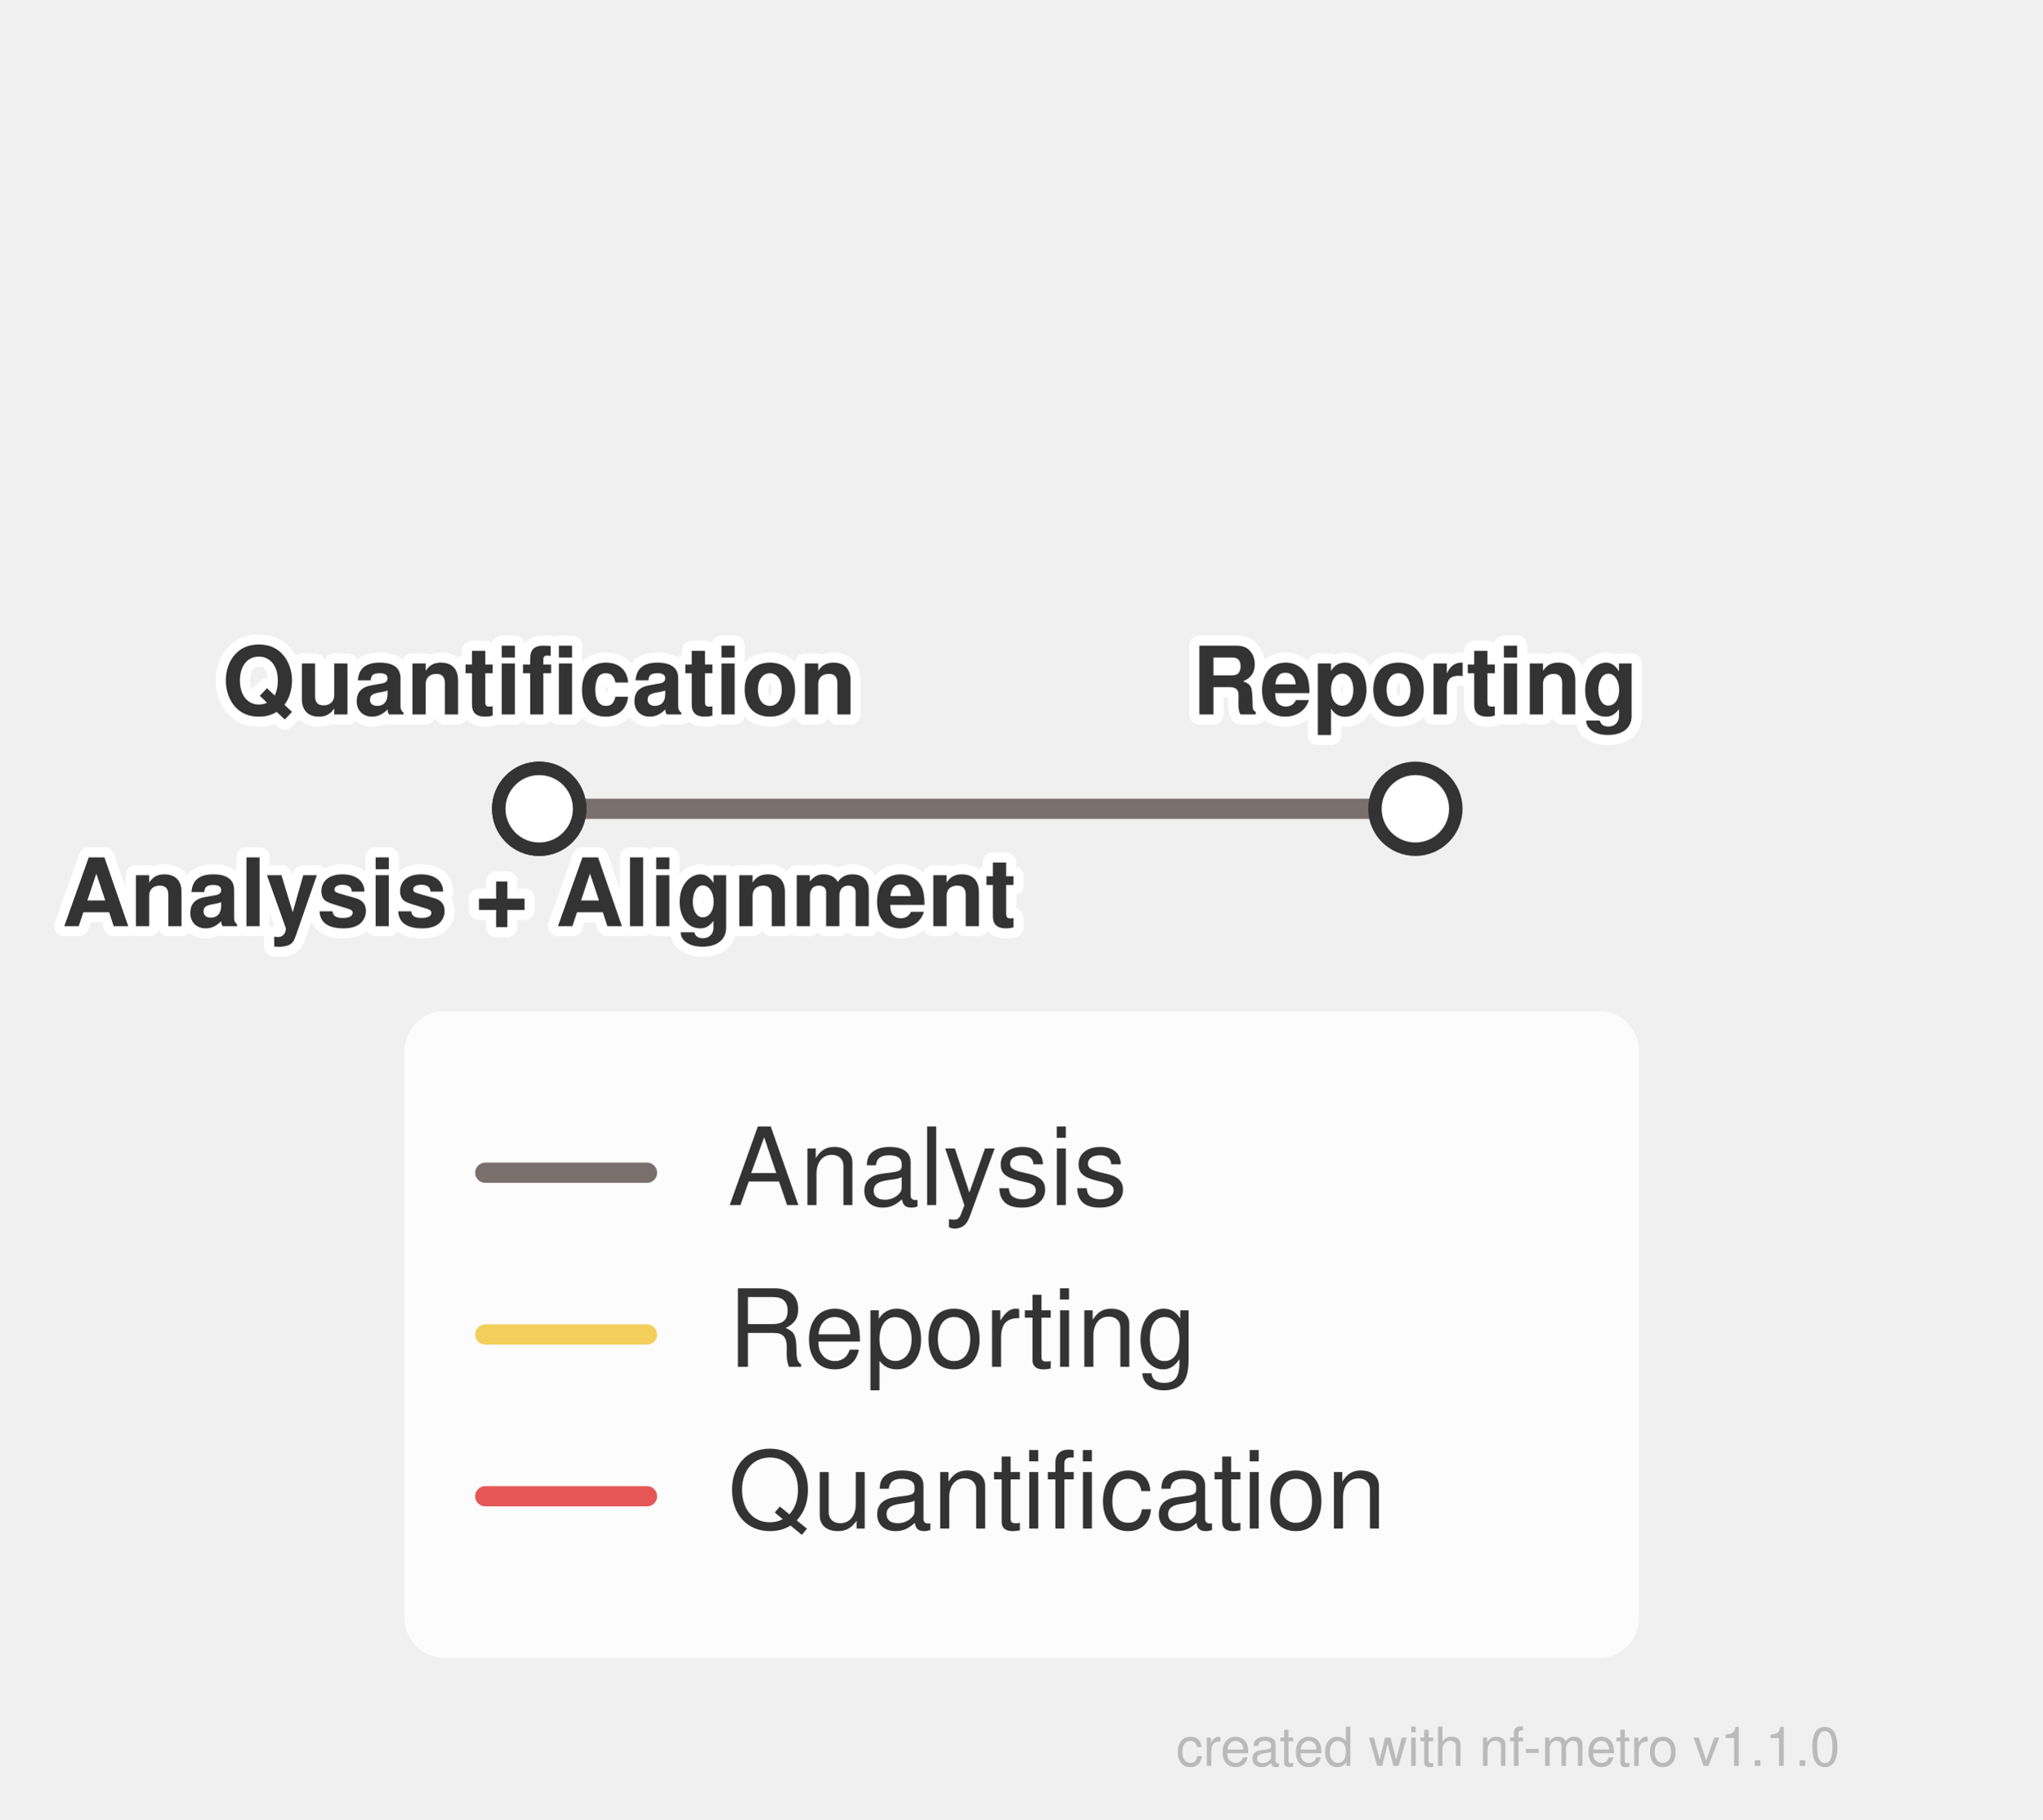
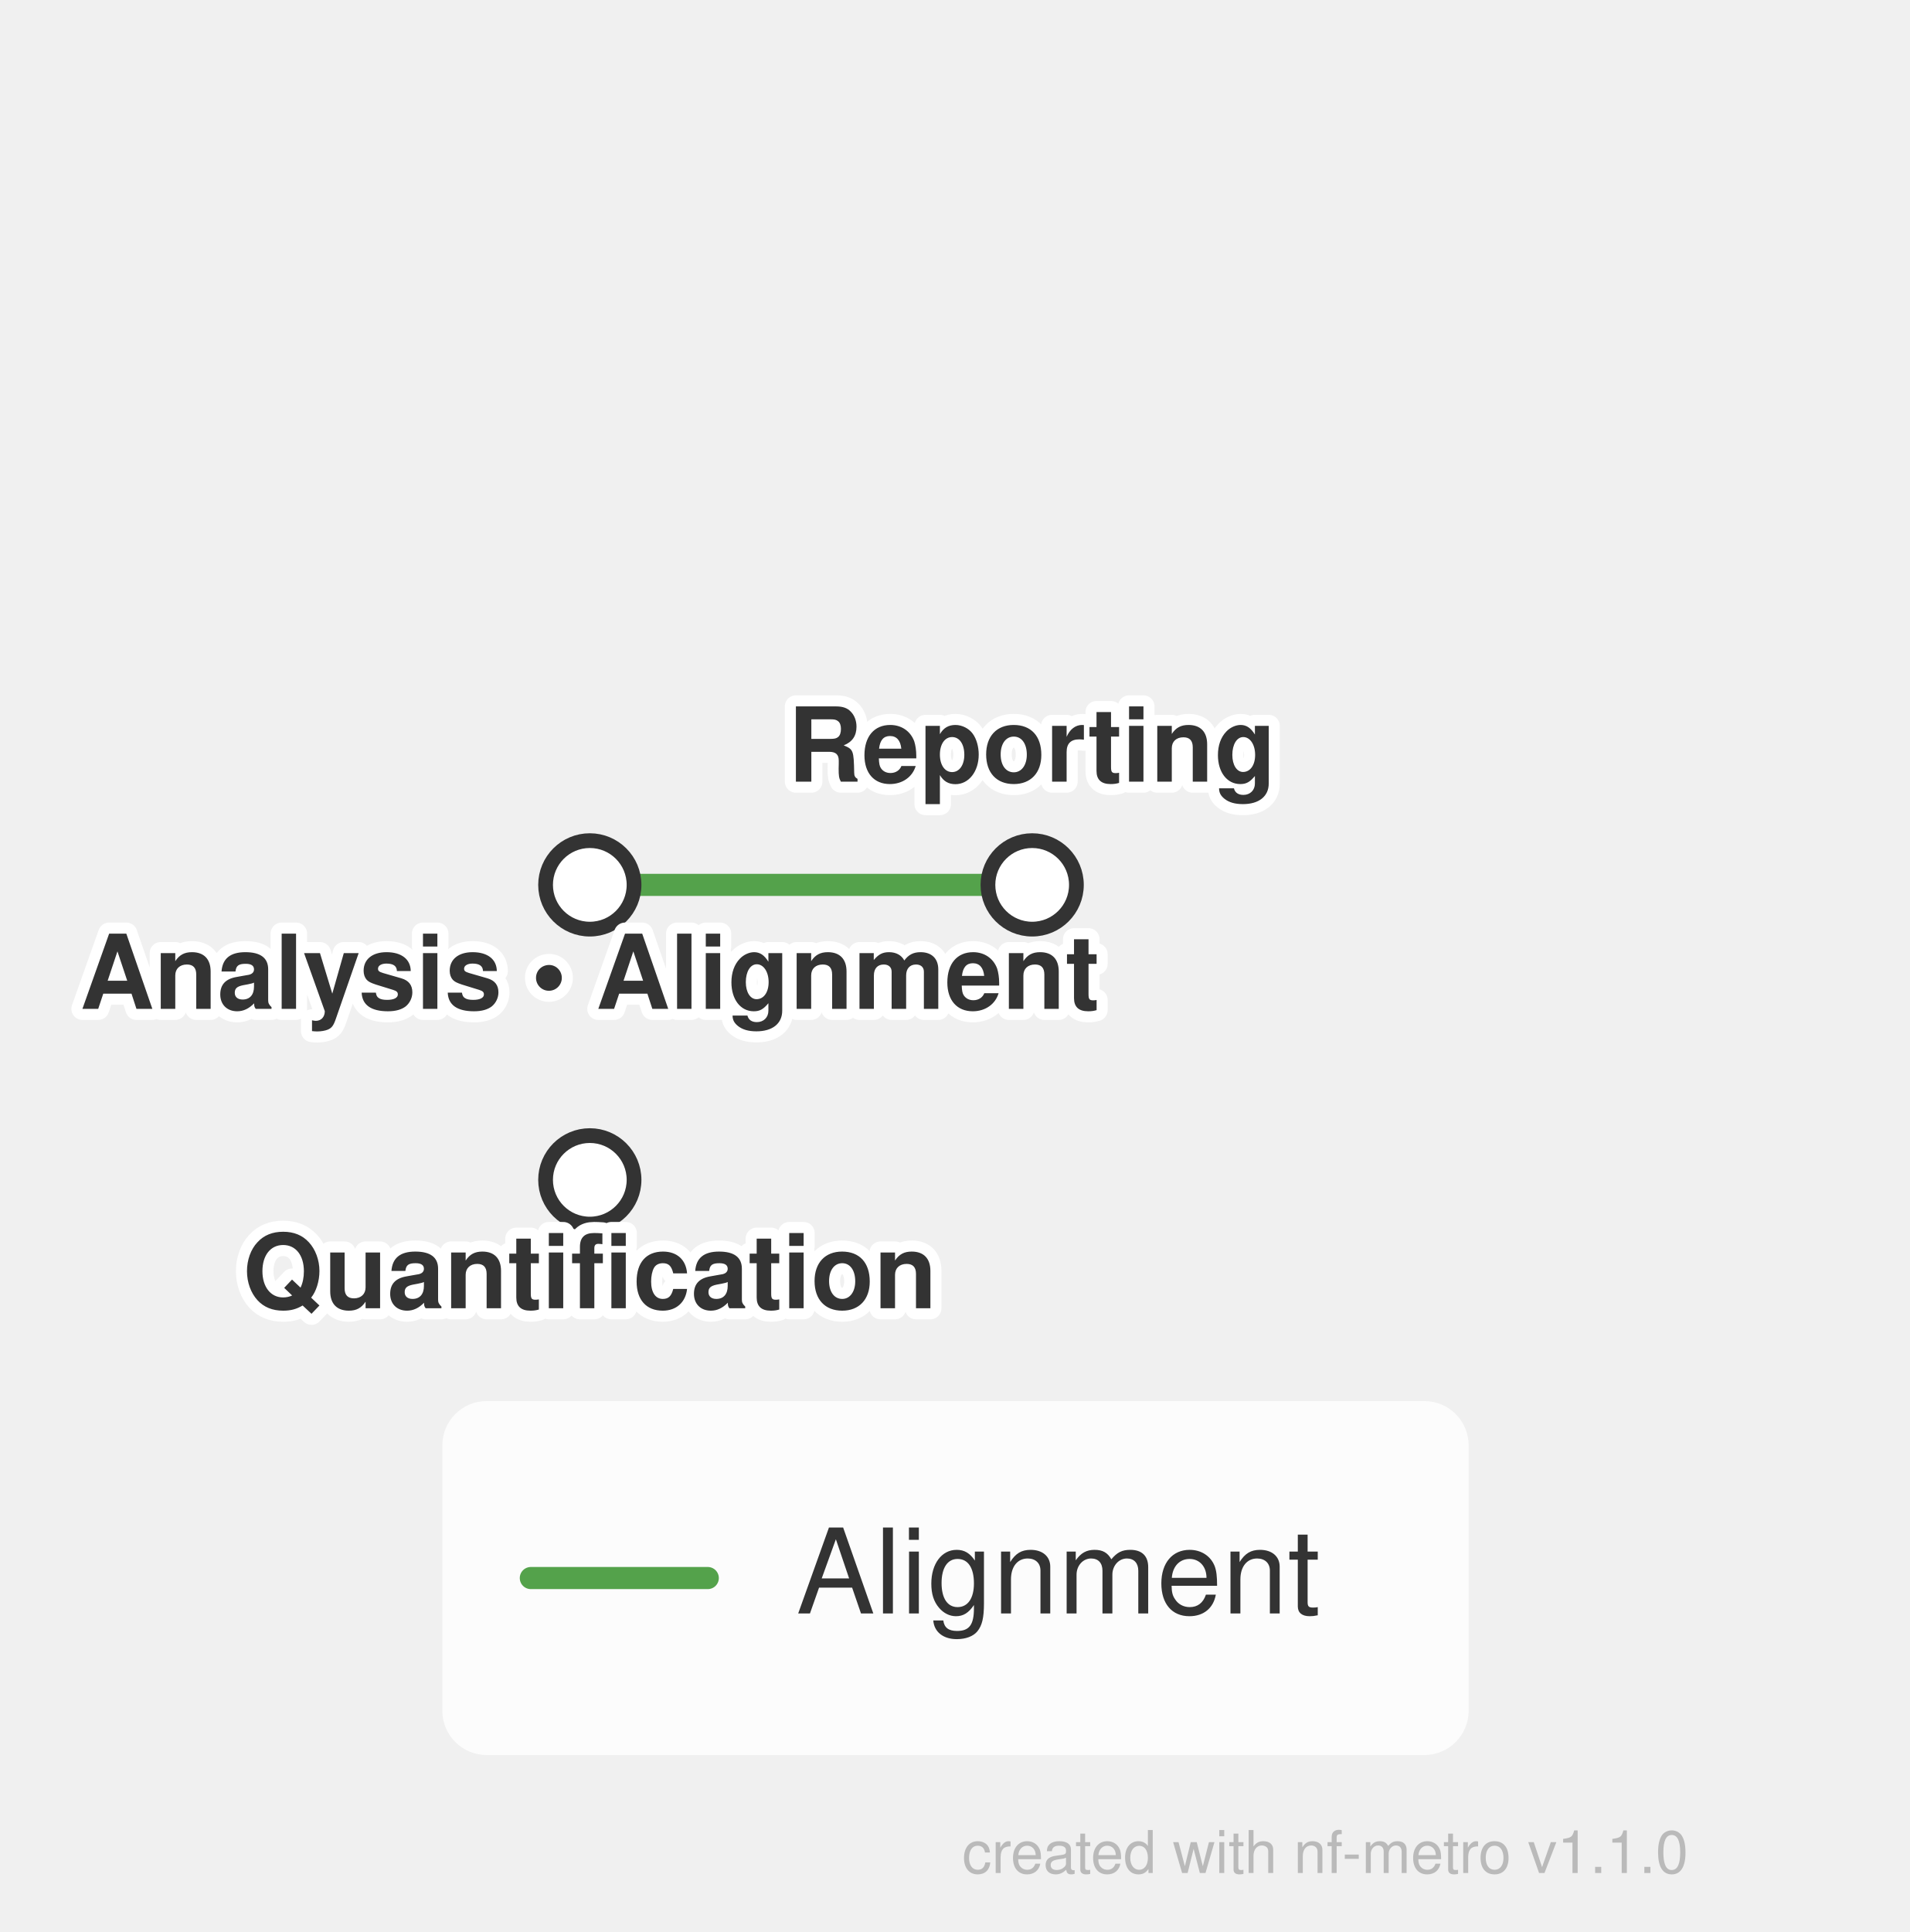
- <svg xmlns="http://www.w3.org/2000/svg" width="303" height="270" viewBox="0 0 303 270">
+ <svg xmlns="http://www.w3.org/2000/svg" width="259" height="262" viewBox="0 0 259 262">
  <defs>
</defs>
  <style>.nf-metro-title { fill: var(--nfm-map-title-color, #111111); }
.nf-metro-station-label { fill: var(--nfm-map-label-color, #333333); }
.nf-metro-section-box { fill: var(--nfm-map-section-fill, #ededed); stroke: var(--nfm-map-section-stroke, #e6e6e6); }
.nf-metro-section-label { fill: var(--nfm-map-section-label-color, #666666); }
.nf-metro-group-label { fill: var(--nfm-map-section-label-color, #666666); }
.nf-metro-group-underline { stroke: var(--nfm-map-section-label-color, #666666); }
.nf-metro-legend-bg { fill: var(--nfm-map-legend-bg, rgba(255, 255, 255, 0.8)); }
.nf-metro-legend-text { fill: var(--nfm-map-legend-text-color, #333333); }
.nf-metro-marker-stroke { stroke: var(--nfm-map-marker-stroke, #333333); }
.nf-metro-label-halo { fill: var(--nfm-map-bg, #ffffff); stroke: var(--nfm-map-bg, #ffffff); }</style>
  <style>@media (prefers-color-scheme: dark) {
    .nf-metro-section-label { fill: #d0d0d0; }
    .nf-metro-section-num-circle { fill: #777777; }
    .nf-metro-title { fill: #ffffff; }
}
</style>
-   <path d="M80.0,120.0 L210.0,120.0" stroke="#79706E" stroke-width="3.0" stroke-linecap="round" class="metro-line-generic" data-line-id="generic" />
-   <g class="nf-metro-station-group" data-node-id="n0" data-node-cx="80.0" data-node-cy="120.0" data-node-r="6.0" data-node-groups="generic" data-node-w="12.0" data-node-h="12.0" data-node-rx="6.0">
-     <rect x="74.0" y="114.0" width="12.0" height="12.0" rx="6.0" ry="6.0" fill="#ffffff" stroke="#333333" stroke-width="2.0" class="nf-metro-station" data-station-id="n0" data-station-lines="generic" data-station-label="Analysis + Alignment" />
+   <path d="M80.0,120.0 L140.0,120.0" stroke="#54A24B" stroke-width="3.0" stroke-linecap="round" class="metro-line-align" data-line-id="align" />
+   <g class="nf-metro-station-group" data-node-id="g_generic_align_generic" data-node-cx="80.0" data-node-cy="120.0" data-node-r="6.0" data-node-groups="align" data-node-w="12.0" data-node-h="12.0" data-node-rx="6.0">
+     <rect x="74.0" y="114.0" width="12.0" height="12.0" rx="6.0" ry="6.0" fill="#ffffff" stroke="#333333" stroke-width="2.0" class="nf-metro-station" data-station-id="g_generic_align_generic" data-station-lines="align" data-station-label="Analysis • Alignment" />
  </g>
-   <g class="nf-metro-station-group" data-node-id="n1" data-node-cx="210.0" data-node-cy="120.0" data-node-r="6.0" data-node-groups="generic" data-node-w="12.0" data-node-h="12.0" data-node-rx="6.0">
-     <rect x="204.0" y="114.0" width="12.0" height="12.0" rx="6.0" ry="6.0" fill="#ffffff" stroke="#333333" stroke-width="2.0" class="nf-metro-station" data-station-id="n1" data-station-lines="generic" data-station-label="Reporting" />
+   <g class="nf-metro-station-group" data-node-id="g_report_report" data-node-cx="140.0" data-node-cy="120.0" data-node-r="6.0" data-node-groups="align" data-node-w="12.0" data-node-h="12.0" data-node-rx="6.0">
+     <rect x="134.0" y="114.0" width="12.0" height="12.0" rx="6.0" ry="6.0" fill="#ffffff" stroke="#333333" stroke-width="2.0" class="nf-metro-station" data-station-id="g_report_report" data-station-lines="align" data-station-label="Reporting" />
  </g>
-   <g class="nf-metro-station-group" data-node-id="n2" data-node-cx="80.0" data-node-cy="120.0" data-node-r="6.0" data-node-groups="" data-node-w="12.0" data-node-h="12.0" data-node-rx="6.0">
-     <rect x="74.0" y="114.0" width="12.0" height="12.0" rx="6.0" ry="6.0" fill="#ffffff" stroke="#333333" stroke-width="2.0" class="nf-metro-station" data-station-id="n2" data-station-lines="" data-station-label="Quantification" />
+   <g class="nf-metro-station-group" data-node-id="g_quantify_quantify" data-node-cx="80.0" data-node-cy="160.0" data-node-r="6.0" data-node-groups="" data-node-w="12.0" data-node-h="12.0" data-node-rx="6.0">
+     <rect x="74.0" y="154.0" width="12.0" height="12.0" rx="6.0" ry="6.0" fill="#ffffff" stroke="#333333" stroke-width="2.0" class="nf-metro-station" data-station-id="g_quantify_quantify" data-station-lines="" data-station-label="Quantification" />
  </g>
-   <text x="80.0" y="131.0" font-size="14.0" fill="#ffffff" stroke="#ffffff" stroke-width="3.0" stroke-linejoin="round" font-family="'Helvetica Neue', Helvetica, Arial, sans-serif" font-weight="bold" aria-hidden="true" class="nf-metro-label-halo" text-anchor="middle" dominant-baseline="hanging">Analysis + Alignment</text>
-   <text x="80.0" y="131.0" font-size="14.0" fill="#333333" font-family="'Helvetica Neue', Helvetica, Arial, sans-serif" font-weight="bold" text-anchor="middle" dominant-baseline="hanging" data-station-id="n0" class="nf-metro-station-label">Analysis + Alignment</text>
-   <text x="80.0" y="106.0" font-size="14.0" fill="#ffffff" stroke="#ffffff" stroke-width="3.0" stroke-linejoin="round" font-family="'Helvetica Neue', Helvetica, Arial, sans-serif" font-weight="bold" aria-hidden="true" class="nf-metro-label-halo" text-anchor="middle" dominant-baseline="auto">Quantification</text>
-   <text x="80.0" y="106.0" font-size="14.0" fill="#333333" font-family="'Helvetica Neue', Helvetica, Arial, sans-serif" font-weight="bold" text-anchor="middle" dominant-baseline="auto" data-station-id="n2" class="nf-metro-station-label">Quantification</text>
-   <text x="210.0" y="106.0" font-size="14.0" fill="#ffffff" stroke="#ffffff" stroke-width="3.0" stroke-linejoin="round" font-family="'Helvetica Neue', Helvetica, Arial, sans-serif" font-weight="bold" aria-hidden="true" class="nf-metro-label-halo" text-anchor="middle" dominant-baseline="auto">Reporting</text>
-   <text x="210.0" y="106.0" font-size="14.0" fill="#333333" font-family="'Helvetica Neue', Helvetica, Arial, sans-serif" font-weight="bold" text-anchor="middle" dominant-baseline="auto" data-station-id="n1" class="nf-metro-station-label">Reporting</text>
-   <rect x="60.0" y="150.0" width="183.2" height="96.0" rx="6" ry="6" fill="rgba(255, 255, 255, 0.8)" class="nf-metro-legend-bg" />
-   <path d="M72.0,174.0 L96.0,174.0" stroke="#79706E" stroke-width="3.0" stroke-linecap="round" />
-   <text x="108.0" y="174.0" font-size="16.0" fill="#333333" font-family="'Helvetica Neue', Helvetica, Arial, sans-serif" dy="0.3em" class="nf-metro-legend-text">Analysis</text>
-   <path d="M72.0,198.0 L96.0,198.0" stroke="#F2CF5B" stroke-width="3.0" stroke-linecap="round" />
-   <text x="108.0" y="198.0" font-size="16.0" fill="#333333" font-family="'Helvetica Neue', Helvetica, Arial, sans-serif" dy="0.3em" class="nf-metro-legend-text">Reporting</text>
-   <path d="M72.0,222.0 L96.0,222.0" stroke="#E45756" stroke-width="3.0" stroke-linecap="round" />
-   <text x="108.0" y="222.0" font-size="16.0" fill="#333333" font-family="'Helvetica Neue', Helvetica, Arial, sans-serif" dy="0.3em" class="nf-metro-legend-text">Quantification</text>
-   <text x="273.0" y="262.0" font-size="8" fill="rgba(150, 150, 150, 0.6)" font-family="'Helvetica Neue', Helvetica, Arial, sans-serif" text-anchor="end">created with nf-metro v1.1.0</text>
+   <text x="80.0" y="130.4" font-size="14.0" fill="#ffffff" stroke="#ffffff" stroke-width="3.0" stroke-linejoin="round" font-family="'Helvetica Neue', Helvetica, Arial, sans-serif" font-weight="bold" aria-hidden="true" class="nf-metro-label-halo" text-anchor="middle" dominant-baseline="hanging">Analysis • Alignment</text>
+   <text x="80.0" y="130.4" font-size="14.0" fill="#333333" font-family="'Helvetica Neue', Helvetica, Arial, sans-serif" font-weight="bold" text-anchor="middle" dominant-baseline="hanging" data-station-id="g_generic_align_generic" class="nf-metro-station-label">Analysis • Alignment</text>
+   <text x="80.0" y="171.0" font-size="14.0" fill="#ffffff" stroke="#ffffff" stroke-width="3.0" stroke-linejoin="round" font-family="'Helvetica Neue', Helvetica, Arial, sans-serif" font-weight="bold" aria-hidden="true" class="nf-metro-label-halo" text-anchor="middle" dominant-baseline="hanging">Quantification</text>
+   <text x="80.0" y="171.0" font-size="14.0" fill="#333333" font-family="'Helvetica Neue', Helvetica, Arial, sans-serif" font-weight="bold" text-anchor="middle" dominant-baseline="hanging" data-station-id="g_quantify_quantify" class="nf-metro-station-label">Quantification</text>
+   <text x="140.0" y="106.0" font-size="14.0" fill="#ffffff" stroke="#ffffff" stroke-width="3.0" stroke-linejoin="round" font-family="'Helvetica Neue', Helvetica, Arial, sans-serif" font-weight="bold" aria-hidden="true" class="nf-metro-label-halo" text-anchor="middle" dominant-baseline="auto">Reporting</text>
+   <text x="140.0" y="106.0" font-size="14.0" fill="#333333" font-family="'Helvetica Neue', Helvetica, Arial, sans-serif" font-weight="bold" text-anchor="middle" dominant-baseline="auto" data-station-id="g_report_report" class="nf-metro-station-label">Reporting</text>
+   <rect x="60.0" y="190.0" width="139.2" height="48.0" rx="6" ry="6" fill="rgba(255, 255, 255, 0.8)" class="nf-metro-legend-bg" />
+   <path d="M72.0,214.0 L96.0,214.0" stroke="#54A24B" stroke-width="3.0" stroke-linecap="round" />
+   <text x="108.0" y="214.0" font-size="16.0" fill="#333333" font-family="'Helvetica Neue', Helvetica, Arial, sans-serif" dy="0.3em" class="nf-metro-legend-text">Alignment</text>
+   <text x="229.0" y="254.0" font-size="8" fill="rgba(150, 150, 150, 0.6)" font-family="'Helvetica Neue', Helvetica, Arial, sans-serif" text-anchor="end">created with nf-metro v1.1.0</text>
</svg>
